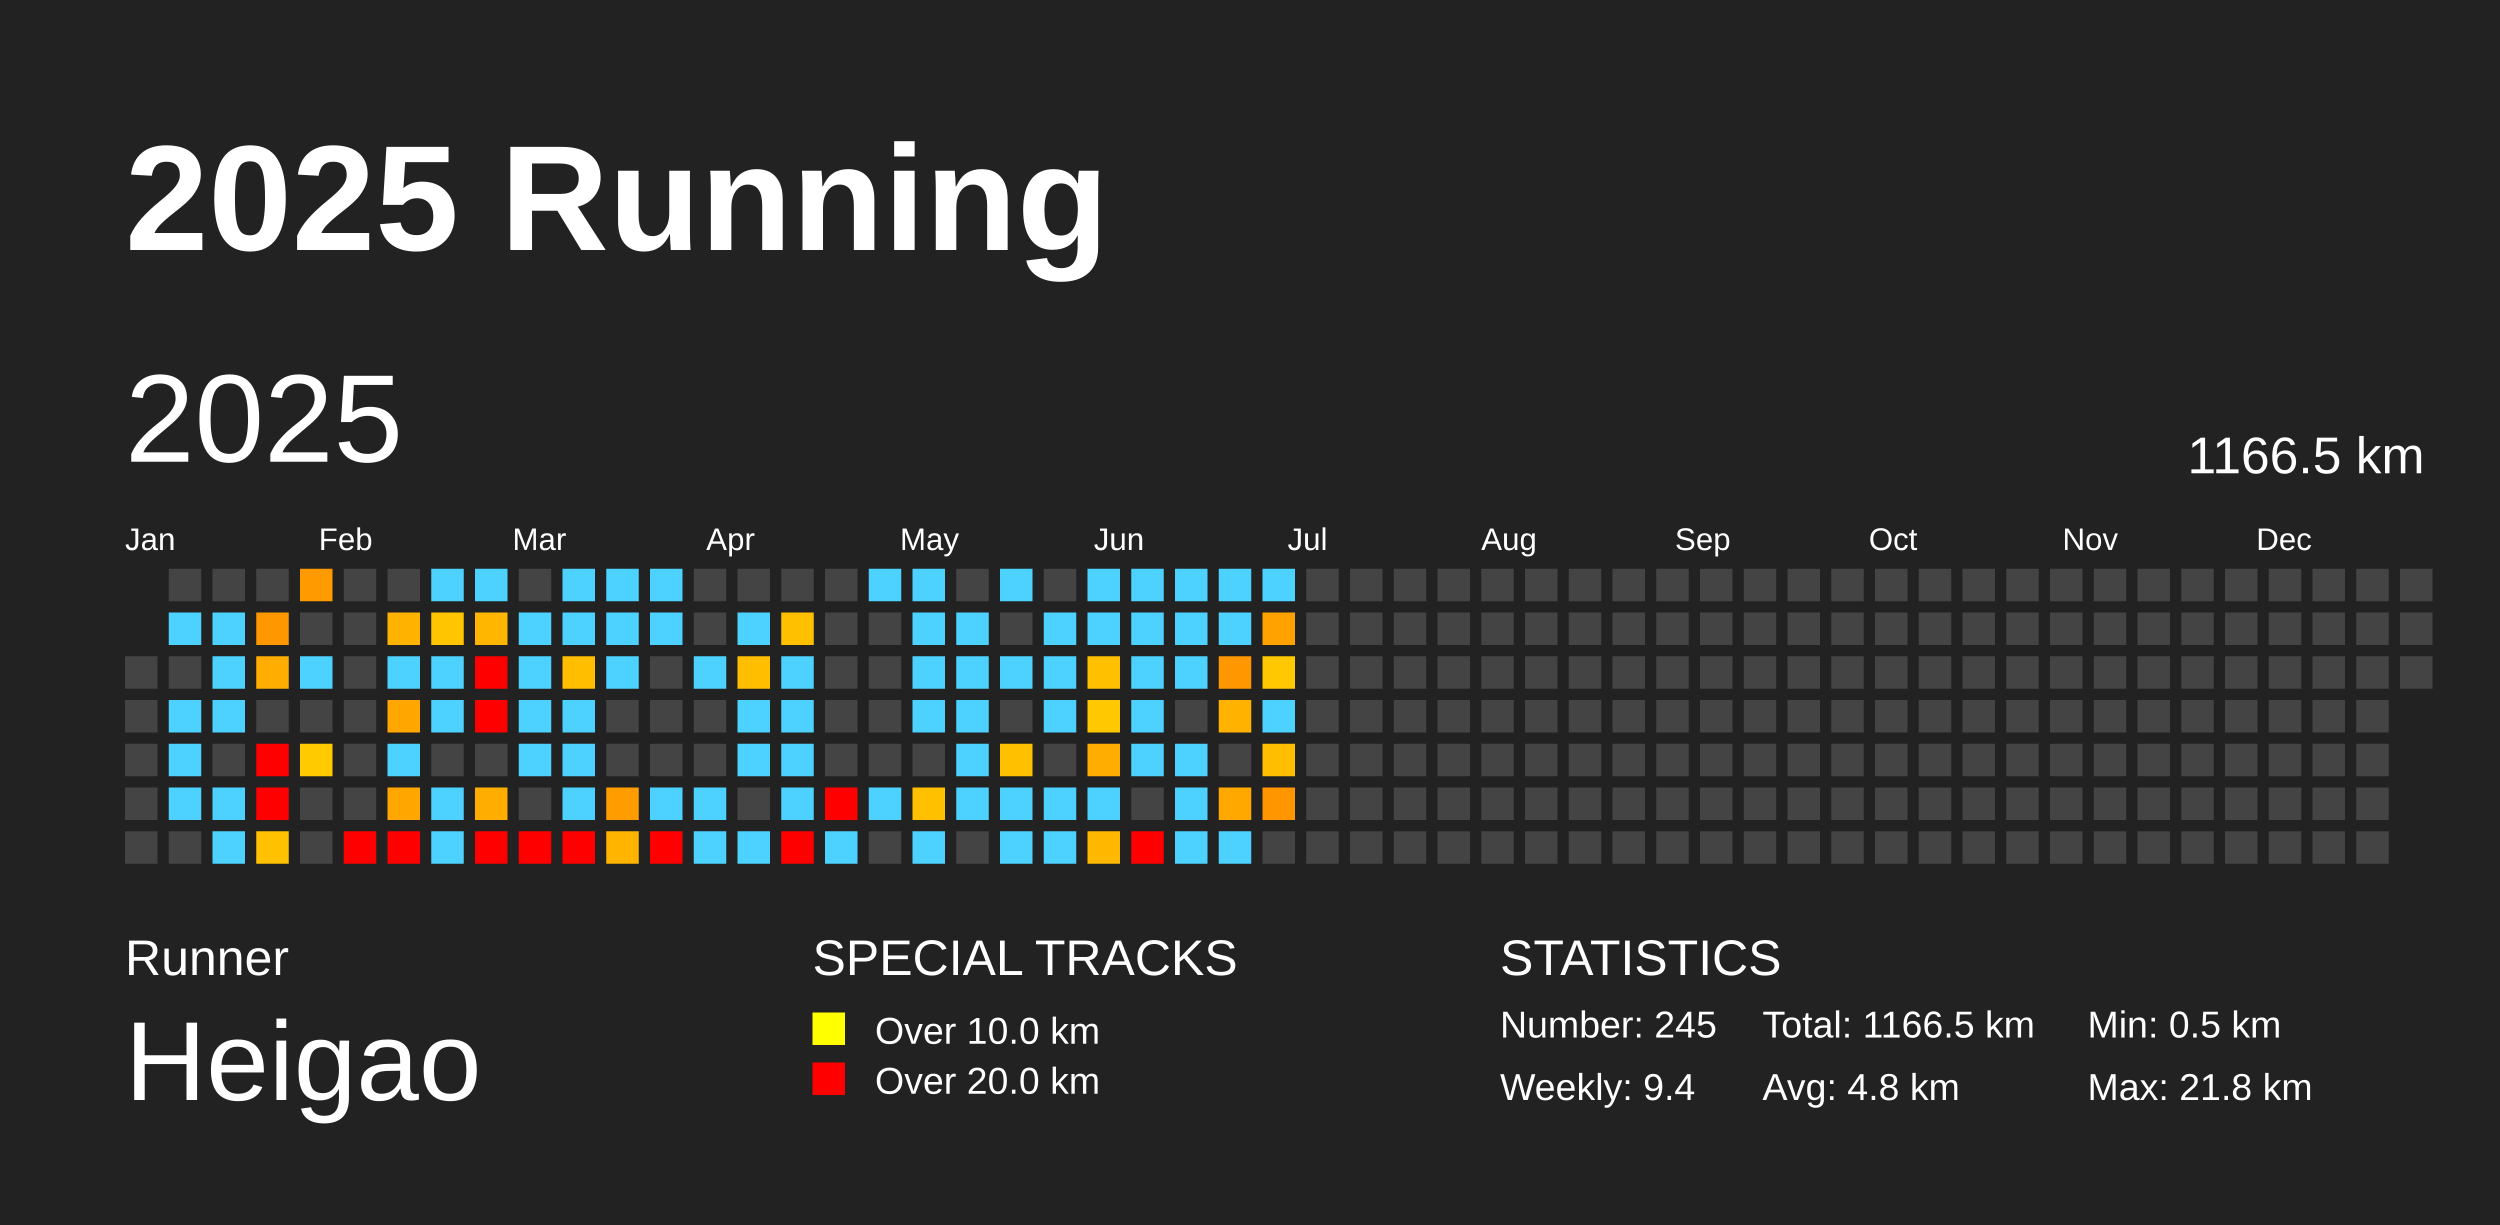
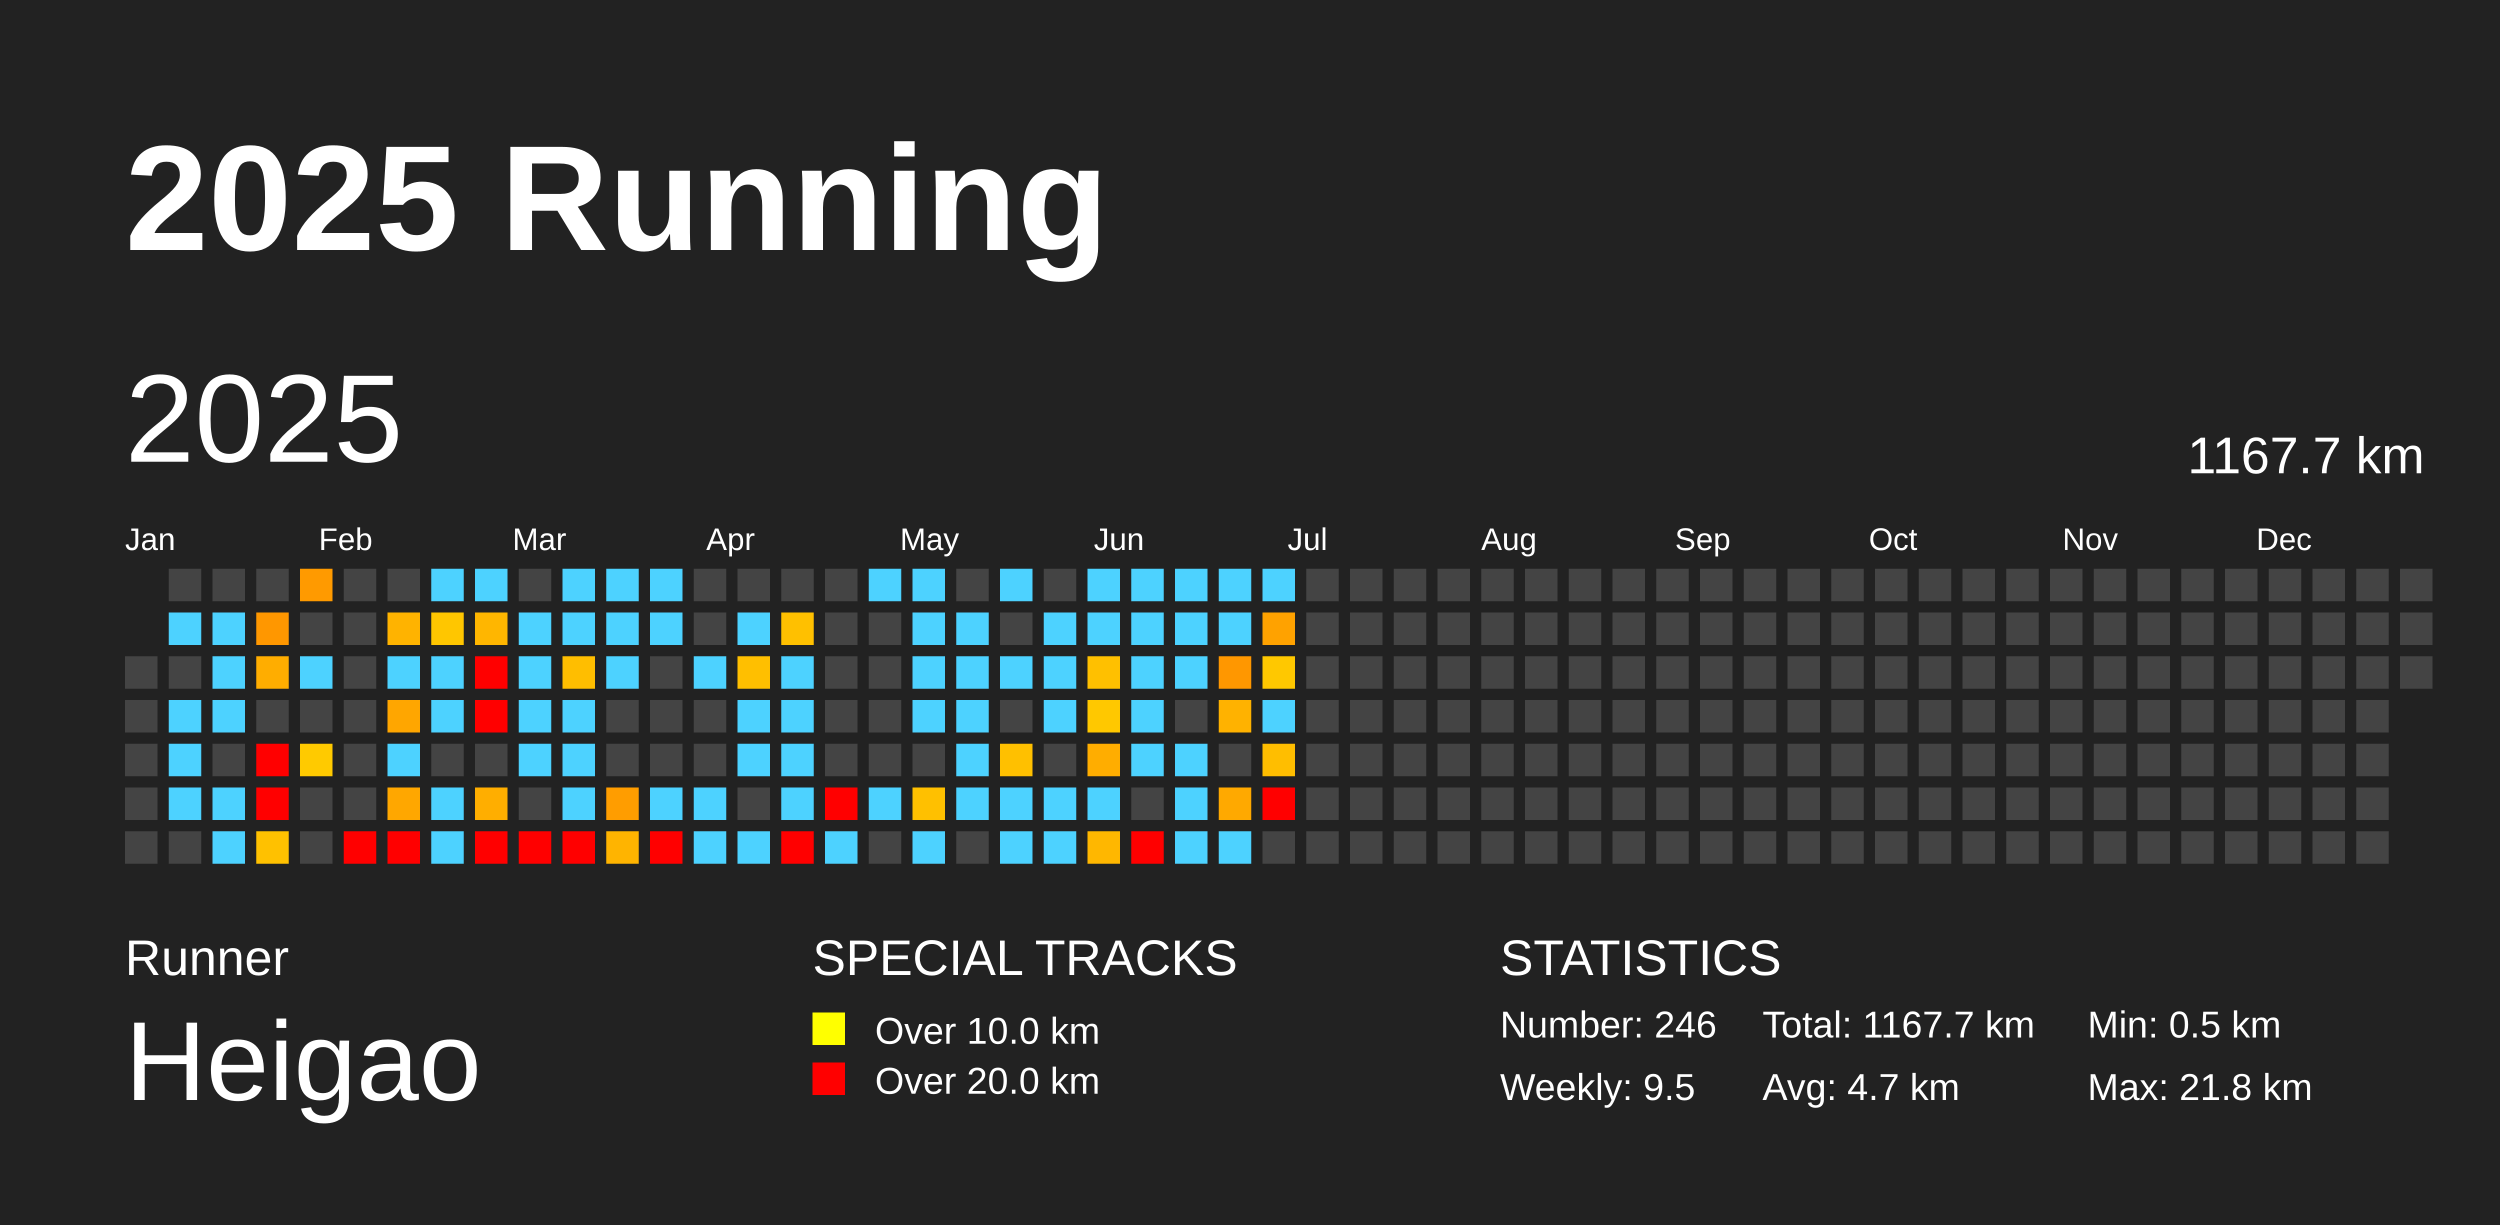
<svg xmlns="http://www.w3.org/2000/svg" baseProfile="full" height="98mm" version="1.1" viewBox="0,0,200,98" width="200mm">
  <defs />
  <rect fill="#222222" height="98" width="200" x="0" y="0" />
  <text fill="#FFFFFF" style="font-size:12px; font-family:Arial; font-weight:bold;" x="10" y="20">2025 Running</text>
  <text fill="#FFFFFF" style="font-size:4px; font-family:Arial" x="10" y="78">Runner</text>
  <text fill="#FFFFFF" style="font-size:9px; font-family:Arial" x="10" y="88">Heigao</text>
  <text fill="#FFFFFF" style="font-size:4px; font-family:Arial" x="65" y="78">SPECIAL TRACKS</text>
  <rect fill="yellow" height="2.6" width="2.6" x="65" y="81" />
  <text fill="#FFFFFF" style="font-size:3px; font-family:Arial" x="70" y="83.5">Over 10.0 km</text>
  <rect fill="red" height="2.6" width="2.6" x="65" y="85" />
  <text fill="#FFFFFF" style="font-size:3px; font-family:Arial" x="70" y="87.5">Over 20.0 km</text>
  <text fill="#FFFFFF" style="font-size:4px; font-family:Arial" x="120" y="78">STATISTICS</text>
-   <text fill="#FFFFFF" style="font-size:3px; font-family:Arial" x="120" y="83">Number: 245</text>
-   <text fill="#FFFFFF" style="font-size:3px; font-family:Arial" x="120" y="88">Weekly: 9.4</text>
-   <text fill="#FFFFFF" style="font-size:3px; font-family:Arial" x="141" y="83">Total: 1166.5 km</text>
-   <text fill="#FFFFFF" style="font-size:3px; font-family:Arial" x="141" y="88">Avg: 4.8 km</text>
+   <text fill="#FFFFFF" style="font-size:3px; font-family:Arial" x="120" y="83">Number: 246</text>
+   <text fill="#FFFFFF" style="font-size:3px; font-family:Arial" x="120" y="88">Weekly: 9.5</text>
+   <text fill="#FFFFFF" style="font-size:3px; font-family:Arial" x="141" y="83">Total: 1167.7 km</text>
+   <text fill="#FFFFFF" style="font-size:3px; font-family:Arial" x="141" y="88">Avg: 4.7 km</text>
  <text fill="#FFFFFF" style="font-size:3px; font-family:Arial" x="167" y="83">Min: 0.5 km</text>
  <text fill="#FFFFFF" style="font-size:3px; font-family:Arial" x="167" y="88">Max: 21.8 km</text>
  <text dominant-baseline="hanging" fill="#FFFFFF" style="font-size:10.0px; font-family:Arial;" x="10" y="30">2025</text>
-   <text dominant-baseline="hanging" fill="#FFFFFF" style="font-size:4.125px; font-family:Arial;" x="175" y="35">1166.5 km</text>
+   <text dominant-baseline="hanging" fill="#FFFFFF" style="font-size:4.125px; font-family:Arial;" x="175" y="35">1167.7 km</text>
  <text fill="#FFFFFF" style="font-size:2.5px; font-family:Arial" x="10.0" y="44">Jan</text>
  <text fill="#FFFFFF" style="font-size:2.5px; font-family:Arial" x="25.5" y="44">Feb</text>
  <text fill="#FFFFFF" style="font-size:2.5px; font-family:Arial" x="41.0" y="44">Mar</text>
  <text fill="#FFFFFF" style="font-size:2.5px; font-family:Arial" x="56.5" y="44">Apr</text>
  <text fill="#FFFFFF" style="font-size:2.5px; font-family:Arial" x="72.0" y="44">May</text>
  <text fill="#FFFFFF" style="font-size:2.5px; font-family:Arial" x="87.5" y="44">Jun</text>
  <text fill="#FFFFFF" style="font-size:2.5px; font-family:Arial" x="103.0" y="44">Jul</text>
  <text fill="#FFFFFF" style="font-size:2.5px; font-family:Arial" x="118.5" y="44">Aug</text>
  <text fill="#FFFFFF" style="font-size:2.5px; font-family:Arial" x="134.0" y="44">Sep</text>
  <text fill="#FFFFFF" style="font-size:2.5px; font-family:Arial" x="149.5" y="44">Oct</text>
  <text fill="#FFFFFF" style="font-size:2.5px; font-family:Arial" x="165.0" y="44">Nov</text>
  <text fill="#FFFFFF" style="font-size:2.5px; font-family:Arial" x="180.5" y="44">Dec</text>
  <rect fill="#444444" height="2.6" width="2.6" x="10.0" y="52.5" />
  <rect fill="#444444" height="2.6" width="2.6" x="10.0" y="56.0" />
  <rect fill="#444444" height="2.6" width="2.6" x="10.0" y="59.5" />
  <rect fill="#444444" height="2.6" width="2.6" x="10.0" y="63.0" />
  <rect fill="#444444" height="2.6" width="2.6" x="10.0" y="66.5" />
  <rect fill="#444444" height="2.6" width="2.6" x="13.5" y="45.5" />
  <rect fill="#4dd2ff" height="2.6" width="2.6" x="13.5" y="49.0" />
  <rect fill="#444444" height="2.6" width="2.6" x="13.5" y="52.5" />
  <rect fill="#4dd2ff" height="2.6" width="2.6" x="13.5" y="56.0" />
  <rect fill="#4dd2ff" height="2.6" width="2.6" x="13.5" y="59.5" />
  <rect fill="#4dd2ff" height="2.6" width="2.6" x="13.5" y="63.0" />
  <rect fill="#444444" height="2.6" width="2.6" x="13.5" y="66.5" />
  <rect fill="#444444" height="2.6" width="2.6" x="17.0" y="45.5" />
  <rect fill="#4dd2ff" height="2.6" width="2.6" x="17.0" y="49.0" />
  <rect fill="#4dd2ff" height="2.6" width="2.6" x="17.0" y="52.5" />
  <rect fill="#4dd2ff" height="2.6" width="2.6" x="17.0" y="56.0" />
  <rect fill="#444444" height="2.6" width="2.6" x="17.0" y="59.5" />
  <rect fill="#4dd2ff" height="2.6" width="2.6" x="17.0" y="63.0" />
  <rect fill="#4dd2ff" height="2.6" width="2.6" x="17.0" y="66.5" />
  <rect fill="#444444" height="2.6" width="2.6" x="20.5" y="45.5" />
  <rect fill="#ff9700" height="2.6" width="2.6" x="20.5" y="49.0" />
  <rect fill="#ffad00" height="2.6" width="2.6" x="20.5" y="52.5" />
  <rect fill="#444444" height="2.6" width="2.6" x="20.5" y="56.0" />
  <rect fill="red" height="2.6" width="2.6" x="20.5" y="59.5" />
  <rect fill="red" height="2.6" width="2.6" x="20.5" y="63.0" />
  <rect fill="#ffc100" height="2.6" width="2.6" x="20.5" y="66.5" />
  <rect fill="#ff9a00" height="2.6" width="2.6" x="24.0" y="45.5" />
  <rect fill="#444444" height="2.6" width="2.6" x="24.0" y="49.0" />
  <rect fill="#4dd2ff" height="2.6" width="2.6" x="24.0" y="52.5" />
  <rect fill="#444444" height="2.6" width="2.6" x="24.0" y="56.0" />
  <rect fill="#ffca00" height="2.6" width="2.6" x="24.0" y="59.5" />
  <rect fill="#444444" height="2.6" width="2.6" x="24.0" y="63.0" />
  <rect fill="#444444" height="2.6" width="2.6" x="24.0" y="66.5" />
  <rect fill="#444444" height="2.6" width="2.6" x="27.5" y="45.5" />
  <rect fill="#444444" height="2.6" width="2.6" x="27.5" y="49.0" />
  <rect fill="#444444" height="2.6" width="2.6" x="27.5" y="52.5" />
  <rect fill="#444444" height="2.6" width="2.6" x="27.5" y="56.0" />
  <rect fill="#444444" height="2.6" width="2.6" x="27.5" y="59.5" />
  <rect fill="#444444" height="2.6" width="2.6" x="27.5" y="63.0" />
  <rect fill="red" height="2.6" width="2.6" x="27.5" y="66.5" />
  <rect fill="#444444" height="2.6" width="2.6" x="31.0" y="45.5" />
  <rect fill="#ffb300" height="2.6" width="2.6" x="31.0" y="49.0" />
  <rect fill="#4dd2ff" height="2.6" width="2.6" x="31.0" y="52.5" />
  <rect fill="#ffa600" height="2.6" width="2.6" x="31.0" y="56.0" />
  <rect fill="#4dd2ff" height="2.6" width="2.6" x="31.0" y="59.5" />
  <rect fill="#ffa700" height="2.6" width="2.6" x="31.0" y="63.0" />
  <rect fill="red" height="2.6" width="2.6" x="31.0" y="66.5" />
  <rect fill="#4dd2ff" height="2.6" width="2.6" x="34.5" y="45.5" />
  <rect fill="#ffc600" height="2.6" width="2.6" x="34.5" y="49.0" />
  <rect fill="#4dd2ff" height="2.6" width="2.6" x="34.5" y="52.5" />
  <rect fill="#4dd2ff" height="2.6" width="2.6" x="34.5" y="56.0" />
  <rect fill="#444444" height="2.6" width="2.6" x="34.5" y="59.5" />
  <rect fill="#4dd2ff" height="2.6" width="2.6" x="34.5" y="63.0" />
  <rect fill="#4dd2ff" height="2.6" width="2.6" x="34.5" y="66.5" />
  <rect fill="#4dd2ff" height="2.6" width="2.6" x="38.0" y="45.5" />
  <rect fill="#ffb600" height="2.6" width="2.6" x="38.0" y="49.0" />
  <rect fill="red" height="2.6" width="2.6" x="38.0" y="52.5" />
  <rect fill="red" height="2.6" width="2.6" x="38.0" y="56.0" />
  <rect fill="#444444" height="2.6" width="2.6" x="38.0" y="59.5" />
  <rect fill="#ffae00" height="2.6" width="2.6" x="38.0" y="63.0" />
  <rect fill="red" height="2.6" width="2.6" x="38.0" y="66.5" />
  <rect fill="#444444" height="2.6" width="2.6" x="41.5" y="45.5" />
  <rect fill="#4dd2ff" height="2.6" width="2.6" x="41.5" y="49.0" />
  <rect fill="#4dd2ff" height="2.6" width="2.6" x="41.5" y="52.5" />
  <rect fill="#4dd2ff" height="2.6" width="2.6" x="41.5" y="56.0" />
  <rect fill="#4dd2ff" height="2.6" width="2.6" x="41.5" y="59.5" />
  <rect fill="#444444" height="2.6" width="2.6" x="41.5" y="63.0" />
  <rect fill="red" height="2.6" width="2.6" x="41.5" y="66.5" />
  <rect fill="#4dd2ff" height="2.6" width="2.6" x="45.0" y="45.5" />
  <rect fill="#4dd2ff" height="2.6" width="2.6" x="45.0" y="49.0" />
  <rect fill="#ffbe00" height="2.6" width="2.6" x="45.0" y="52.5" />
  <rect fill="#4dd2ff" height="2.6" width="2.6" x="45.0" y="56.0" />
  <rect fill="#4dd2ff" height="2.6" width="2.6" x="45.0" y="59.5" />
  <rect fill="#4dd2ff" height="2.6" width="2.6" x="45.0" y="63.0" />
  <rect fill="red" height="2.6" width="2.6" x="45.0" y="66.5" />
  <rect fill="#4dd2ff" height="2.6" width="2.6" x="48.5" y="45.5" />
  <rect fill="#4dd2ff" height="2.6" width="2.6" x="48.5" y="49.0" />
  <rect fill="#4dd2ff" height="2.6" width="2.6" x="48.5" y="52.5" />
  <rect fill="#444444" height="2.6" width="2.6" x="48.5" y="56.0" />
  <rect fill="#444444" height="2.6" width="2.6" x="48.5" y="59.5" />
  <rect fill="#ff9d00" height="2.6" width="2.6" x="48.5" y="63.0" />
  <rect fill="#ffb400" height="2.6" width="2.6" x="48.5" y="66.5" />
  <rect fill="#4dd2ff" height="2.6" width="2.6" x="52.0" y="45.5" />
  <rect fill="#4dd2ff" height="2.6" width="2.6" x="52.0" y="49.0" />
  <rect fill="#444444" height="2.6" width="2.6" x="52.0" y="52.5" />
  <rect fill="#444444" height="2.6" width="2.6" x="52.0" y="56.0" />
  <rect fill="#444444" height="2.6" width="2.6" x="52.0" y="59.5" />
  <rect fill="#4dd2ff" height="2.6" width="2.6" x="52.0" y="63.0" />
  <rect fill="red" height="2.6" width="2.6" x="52.0" y="66.5" />
  <rect fill="#444444" height="2.6" width="2.6" x="55.5" y="45.5" />
  <rect fill="#444444" height="2.6" width="2.6" x="55.5" y="49.0" />
  <rect fill="#4dd2ff" height="2.6" width="2.6" x="55.5" y="52.5" />
  <rect fill="#444444" height="2.6" width="2.6" x="55.5" y="56.0" />
  <rect fill="#444444" height="2.6" width="2.6" x="55.5" y="59.5" />
  <rect fill="#4dd2ff" height="2.6" width="2.6" x="55.5" y="63.0" />
  <rect fill="#4dd2ff" height="2.6" width="2.6" x="55.5" y="66.5" />
  <rect fill="#444444" height="2.6" width="2.6" x="59.0" y="45.5" />
  <rect fill="#4dd2ff" height="2.6" width="2.6" x="59.0" y="49.0" />
  <rect fill="#ffbf00" height="2.6" width="2.6" x="59.0" y="52.5" />
  <rect fill="#4dd2ff" height="2.6" width="2.6" x="59.0" y="56.0" />
  <rect fill="#4dd2ff" height="2.6" width="2.6" x="59.0" y="59.5" />
  <rect fill="#444444" height="2.6" width="2.6" x="59.0" y="63.0" />
  <rect fill="#4dd2ff" height="2.6" width="2.6" x="59.0" y="66.5" />
  <rect fill="#444444" height="2.6" width="2.6" x="62.5" y="45.5" />
  <rect fill="#ffc000" height="2.6" width="2.6" x="62.5" y="49.0" />
  <rect fill="#4dd2ff" height="2.6" width="2.6" x="62.5" y="52.5" />
  <rect fill="#4dd2ff" height="2.6" width="2.6" x="62.5" y="56.0" />
  <rect fill="#4dd2ff" height="2.6" width="2.6" x="62.5" y="59.5" />
  <rect fill="#4dd2ff" height="2.6" width="2.6" x="62.5" y="63.0" />
  <rect fill="red" height="2.6" width="2.6" x="62.5" y="66.5" />
  <rect fill="#444444" height="2.6" width="2.6" x="66.0" y="45.5" />
  <rect fill="#444444" height="2.6" width="2.6" x="66.0" y="49.0" />
  <rect fill="#444444" height="2.6" width="2.6" x="66.0" y="52.5" />
  <rect fill="#444444" height="2.6" width="2.6" x="66.0" y="56.0" />
  <rect fill="#444444" height="2.6" width="2.6" x="66.0" y="59.5" />
  <rect fill="red" height="2.6" width="2.6" x="66.0" y="63.0" />
  <rect fill="#4dd2ff" height="2.6" width="2.6" x="66.0" y="66.5" />
  <rect fill="#4dd2ff" height="2.6" width="2.6" x="69.5" y="45.5" />
  <rect fill="#444444" height="2.6" width="2.6" x="69.5" y="49.0" />
  <rect fill="#444444" height="2.6" width="2.6" x="69.5" y="52.5" />
  <rect fill="#444444" height="2.6" width="2.6" x="69.5" y="56.0" />
  <rect fill="#444444" height="2.6" width="2.6" x="69.5" y="59.5" />
  <rect fill="#4dd2ff" height="2.6" width="2.6" x="69.5" y="63.0" />
  <rect fill="#444444" height="2.6" width="2.6" x="69.5" y="66.5" />
  <rect fill="#4dd2ff" height="2.6" width="2.6" x="73.0" y="45.5" />
  <rect fill="#4dd2ff" height="2.6" width="2.6" x="73.0" y="49.0" />
  <rect fill="#4dd2ff" height="2.6" width="2.6" x="73.0" y="52.5" />
  <rect fill="#4dd2ff" height="2.6" width="2.6" x="73.0" y="56.0" />
  <rect fill="#444444" height="2.6" width="2.6" x="73.0" y="59.5" />
  <rect fill="#ffc000" height="2.6" width="2.6" x="73.0" y="63.0" />
  <rect fill="#4dd2ff" height="2.6" width="2.6" x="73.0" y="66.5" />
  <rect fill="#444444" height="2.6" width="2.6" x="76.5" y="45.5" />
  <rect fill="#4dd2ff" height="2.6" width="2.6" x="76.5" y="49.0" />
  <rect fill="#4dd2ff" height="2.6" width="2.6" x="76.5" y="52.5" />
  <rect fill="#4dd2ff" height="2.6" width="2.6" x="76.5" y="56.0" />
  <rect fill="#4dd2ff" height="2.6" width="2.6" x="76.5" y="59.5" />
  <rect fill="#4dd2ff" height="2.6" width="2.6" x="76.5" y="63.0" />
  <rect fill="#444444" height="2.6" width="2.6" x="76.5" y="66.5" />
  <rect fill="#4dd2ff" height="2.6" width="2.6" x="80.0" y="45.5" />
  <rect fill="#444444" height="2.6" width="2.6" x="80.0" y="49.0" />
  <rect fill="#4dd2ff" height="2.6" width="2.6" x="80.0" y="52.5" />
  <rect fill="#444444" height="2.6" width="2.6" x="80.0" y="56.0" />
  <rect fill="#ffc000" height="2.6" width="2.6" x="80.0" y="59.5" />
  <rect fill="#4dd2ff" height="2.6" width="2.6" x="80.0" y="63.0" />
  <rect fill="#4dd2ff" height="2.6" width="2.6" x="80.0" y="66.5" />
  <rect fill="#444444" height="2.6" width="2.6" x="83.5" y="45.5" />
  <rect fill="#4dd2ff" height="2.6" width="2.6" x="83.5" y="49.0" />
  <rect fill="#4dd2ff" height="2.6" width="2.6" x="83.5" y="52.5" />
  <rect fill="#4dd2ff" height="2.6" width="2.6" x="83.5" y="56.0" />
  <rect fill="#444444" height="2.6" width="2.6" x="83.5" y="59.5" />
  <rect fill="#4dd2ff" height="2.6" width="2.6" x="83.5" y="63.0" />
  <rect fill="#4dd2ff" height="2.6" width="2.6" x="83.5" y="66.5" />
  <rect fill="#4dd2ff" height="2.6" width="2.6" x="87.0" y="45.5" />
  <rect fill="#4dd2ff" height="2.6" width="2.6" x="87.0" y="49.0" />
  <rect fill="#ffc000" height="2.6" width="2.6" x="87.0" y="52.5" />
  <rect fill="#ffc800" height="2.6" width="2.6" x="87.0" y="56.0" />
  <rect fill="#ffad00" height="2.6" width="2.6" x="87.0" y="59.5" />
  <rect fill="#4dd2ff" height="2.6" width="2.6" x="87.0" y="63.0" />
  <rect fill="#ffb700" height="2.6" width="2.6" x="87.0" y="66.5" />
  <rect fill="#4dd2ff" height="2.6" width="2.6" x="90.5" y="45.5" />
  <rect fill="#4dd2ff" height="2.6" width="2.6" x="90.5" y="49.0" />
  <rect fill="#4dd2ff" height="2.6" width="2.6" x="90.5" y="52.5" />
  <rect fill="#4dd2ff" height="2.6" width="2.6" x="90.5" y="56.0" />
  <rect fill="#4dd2ff" height="2.6" width="2.6" x="90.5" y="59.5" />
  <rect fill="#444444" height="2.6" width="2.6" x="90.5" y="63.0" />
  <rect fill="red" height="2.6" width="2.6" x="90.5" y="66.5" />
  <rect fill="#4dd2ff" height="2.6" width="2.6" x="94.0" y="45.5" />
  <rect fill="#4dd2ff" height="2.6" width="2.6" x="94.0" y="49.0" />
  <rect fill="#4dd2ff" height="2.6" width="2.6" x="94.0" y="52.5" />
  <rect fill="#444444" height="2.6" width="2.6" x="94.0" y="56.0" />
  <rect fill="#4dd2ff" height="2.6" width="2.6" x="94.0" y="59.5" />
  <rect fill="#4dd2ff" height="2.6" width="2.6" x="94.0" y="63.0" />
  <rect fill="#4dd2ff" height="2.6" width="2.6" x="94.0" y="66.5" />
  <rect fill="#4dd2ff" height="2.6" width="2.6" x="97.5" y="45.5" />
  <rect fill="#4dd2ff" height="2.6" width="2.6" x="97.5" y="49.0" />
  <rect fill="#ff9700" height="2.6" width="2.6" x="97.5" y="52.5" />
  <rect fill="#ffb200" height="2.6" width="2.6" x="97.5" y="56.0" />
  <rect fill="#444444" height="2.6" width="2.6" x="97.5" y="59.5" />
  <rect fill="#ffa900" height="2.6" width="2.6" x="97.5" y="63.0" />
  <rect fill="#4dd2ff" height="2.6" width="2.6" x="97.5" y="66.5" />
  <rect fill="#4dd2ff" height="2.6" width="2.6" x="101.0" y="45.5" />
  <rect fill="#ffa200" height="2.6" width="2.6" x="101.0" y="49.0" />
  <rect fill="#ffc800" height="2.6" width="2.6" x="101.0" y="52.5" />
  <rect fill="#4dd2ff" height="2.6" width="2.6" x="101.0" y="56.0" />
  <rect fill="#ffbe00" height="2.6" width="2.6" x="101.0" y="59.5" />
-   <rect fill="#ff9600" height="2.6" width="2.6" x="101.0" y="63.0" />
+   <rect fill="red" height="2.6" width="2.6" x="101.0" y="63.0" />
  <rect fill="#444444" height="2.6" width="2.6" x="101.0" y="66.5" />
  <rect fill="#444444" height="2.6" width="2.6" x="104.5" y="45.5" />
  <rect fill="#444444" height="2.6" width="2.6" x="104.5" y="49.0" />
  <rect fill="#444444" height="2.6" width="2.6" x="104.5" y="52.5" />
  <rect fill="#444444" height="2.6" width="2.6" x="104.5" y="56.0" />
  <rect fill="#444444" height="2.6" width="2.6" x="104.5" y="59.5" />
  <rect fill="#444444" height="2.6" width="2.6" x="104.5" y="63.0" />
  <rect fill="#444444" height="2.6" width="2.6" x="104.5" y="66.5" />
  <rect fill="#444444" height="2.6" width="2.6" x="108.0" y="45.5" />
  <rect fill="#444444" height="2.6" width="2.6" x="108.0" y="49.0" />
  <rect fill="#444444" height="2.6" width="2.6" x="108.0" y="52.5" />
  <rect fill="#444444" height="2.6" width="2.6" x="108.0" y="56.0" />
  <rect fill="#444444" height="2.6" width="2.6" x="108.0" y="59.5" />
  <rect fill="#444444" height="2.6" width="2.6" x="108.0" y="63.0" />
  <rect fill="#444444" height="2.6" width="2.6" x="108.0" y="66.5" />
  <rect fill="#444444" height="2.6" width="2.6" x="111.5" y="45.5" />
  <rect fill="#444444" height="2.6" width="2.6" x="111.5" y="49.0" />
  <rect fill="#444444" height="2.6" width="2.6" x="111.5" y="52.5" />
  <rect fill="#444444" height="2.6" width="2.6" x="111.5" y="56.0" />
  <rect fill="#444444" height="2.6" width="2.6" x="111.5" y="59.5" />
  <rect fill="#444444" height="2.6" width="2.6" x="111.5" y="63.0" />
  <rect fill="#444444" height="2.6" width="2.6" x="111.5" y="66.5" />
  <rect fill="#444444" height="2.6" width="2.6" x="115.0" y="45.5" />
  <rect fill="#444444" height="2.6" width="2.6" x="115.0" y="49.0" />
  <rect fill="#444444" height="2.6" width="2.6" x="115.0" y="52.5" />
  <rect fill="#444444" height="2.6" width="2.6" x="115.0" y="56.0" />
  <rect fill="#444444" height="2.6" width="2.6" x="115.0" y="59.5" />
  <rect fill="#444444" height="2.6" width="2.6" x="115.0" y="63.0" />
  <rect fill="#444444" height="2.6" width="2.6" x="115.0" y="66.5" />
  <rect fill="#444444" height="2.6" width="2.6" x="118.5" y="45.5" />
  <rect fill="#444444" height="2.6" width="2.6" x="118.5" y="49.0" />
  <rect fill="#444444" height="2.6" width="2.6" x="118.5" y="52.5" />
  <rect fill="#444444" height="2.6" width="2.6" x="118.5" y="56.0" />
  <rect fill="#444444" height="2.6" width="2.6" x="118.5" y="59.5" />
  <rect fill="#444444" height="2.6" width="2.6" x="118.5" y="63.0" />
  <rect fill="#444444" height="2.6" width="2.6" x="118.5" y="66.5" />
  <rect fill="#444444" height="2.6" width="2.6" x="122.0" y="45.5" />
  <rect fill="#444444" height="2.6" width="2.6" x="122.0" y="49.0" />
  <rect fill="#444444" height="2.6" width="2.6" x="122.0" y="52.5" />
  <rect fill="#444444" height="2.6" width="2.6" x="122.0" y="56.0" />
  <rect fill="#444444" height="2.6" width="2.6" x="122.0" y="59.5" />
  <rect fill="#444444" height="2.6" width="2.6" x="122.0" y="63.0" />
  <rect fill="#444444" height="2.6" width="2.6" x="122.0" y="66.5" />
  <rect fill="#444444" height="2.6" width="2.6" x="125.5" y="45.5" />
  <rect fill="#444444" height="2.6" width="2.6" x="125.5" y="49.0" />
  <rect fill="#444444" height="2.6" width="2.6" x="125.5" y="52.5" />
  <rect fill="#444444" height="2.6" width="2.6" x="125.5" y="56.0" />
  <rect fill="#444444" height="2.6" width="2.6" x="125.5" y="59.5" />
  <rect fill="#444444" height="2.6" width="2.6" x="125.5" y="63.0" />
  <rect fill="#444444" height="2.6" width="2.6" x="125.5" y="66.5" />
  <rect fill="#444444" height="2.6" width="2.6" x="129.0" y="45.5" />
  <rect fill="#444444" height="2.6" width="2.6" x="129.0" y="49.0" />
  <rect fill="#444444" height="2.6" width="2.6" x="129.0" y="52.5" />
  <rect fill="#444444" height="2.6" width="2.6" x="129.0" y="56.0" />
  <rect fill="#444444" height="2.6" width="2.6" x="129.0" y="59.5" />
  <rect fill="#444444" height="2.6" width="2.6" x="129.0" y="63.0" />
  <rect fill="#444444" height="2.6" width="2.6" x="129.0" y="66.5" />
  <rect fill="#444444" height="2.6" width="2.6" x="132.5" y="45.5" />
  <rect fill="#444444" height="2.6" width="2.6" x="132.5" y="49.0" />
  <rect fill="#444444" height="2.6" width="2.6" x="132.5" y="52.5" />
  <rect fill="#444444" height="2.6" width="2.6" x="132.5" y="56.0" />
  <rect fill="#444444" height="2.6" width="2.6" x="132.5" y="59.5" />
  <rect fill="#444444" height="2.6" width="2.6" x="132.5" y="63.0" />
  <rect fill="#444444" height="2.6" width="2.6" x="132.5" y="66.5" />
  <rect fill="#444444" height="2.6" width="2.6" x="136.0" y="45.5" />
  <rect fill="#444444" height="2.6" width="2.6" x="136.0" y="49.0" />
  <rect fill="#444444" height="2.6" width="2.6" x="136.0" y="52.5" />
  <rect fill="#444444" height="2.6" width="2.6" x="136.0" y="56.0" />
  <rect fill="#444444" height="2.6" width="2.6" x="136.0" y="59.5" />
  <rect fill="#444444" height="2.6" width="2.6" x="136.0" y="63.0" />
  <rect fill="#444444" height="2.6" width="2.6" x="136.0" y="66.5" />
  <rect fill="#444444" height="2.6" width="2.6" x="139.5" y="45.5" />
  <rect fill="#444444" height="2.6" width="2.6" x="139.5" y="49.0" />
  <rect fill="#444444" height="2.6" width="2.6" x="139.5" y="52.5" />
  <rect fill="#444444" height="2.6" width="2.6" x="139.5" y="56.0" />
  <rect fill="#444444" height="2.6" width="2.6" x="139.5" y="59.5" />
  <rect fill="#444444" height="2.6" width="2.6" x="139.5" y="63.0" />
  <rect fill="#444444" height="2.6" width="2.6" x="139.5" y="66.5" />
  <rect fill="#444444" height="2.6" width="2.6" x="143.0" y="45.5" />
  <rect fill="#444444" height="2.6" width="2.6" x="143.0" y="49.0" />
  <rect fill="#444444" height="2.6" width="2.6" x="143.0" y="52.5" />
  <rect fill="#444444" height="2.6" width="2.6" x="143.0" y="56.0" />
  <rect fill="#444444" height="2.6" width="2.6" x="143.0" y="59.5" />
  <rect fill="#444444" height="2.6" width="2.6" x="143.0" y="63.0" />
  <rect fill="#444444" height="2.6" width="2.6" x="143.0" y="66.5" />
  <rect fill="#444444" height="2.6" width="2.6" x="146.5" y="45.5" />
  <rect fill="#444444" height="2.6" width="2.6" x="146.5" y="49.0" />
  <rect fill="#444444" height="2.6" width="2.6" x="146.5" y="52.5" />
  <rect fill="#444444" height="2.6" width="2.6" x="146.5" y="56.0" />
  <rect fill="#444444" height="2.6" width="2.6" x="146.5" y="59.5" />
  <rect fill="#444444" height="2.6" width="2.6" x="146.5" y="63.0" />
  <rect fill="#444444" height="2.6" width="2.6" x="146.5" y="66.5" />
  <rect fill="#444444" height="2.6" width="2.6" x="150.0" y="45.5" />
  <rect fill="#444444" height="2.6" width="2.6" x="150.0" y="49.0" />
  <rect fill="#444444" height="2.6" width="2.6" x="150.0" y="52.5" />
  <rect fill="#444444" height="2.6" width="2.6" x="150.0" y="56.0" />
  <rect fill="#444444" height="2.6" width="2.6" x="150.0" y="59.5" />
  <rect fill="#444444" height="2.6" width="2.6" x="150.0" y="63.0" />
  <rect fill="#444444" height="2.6" width="2.6" x="150.0" y="66.5" />
  <rect fill="#444444" height="2.6" width="2.6" x="153.5" y="45.5" />
  <rect fill="#444444" height="2.6" width="2.6" x="153.5" y="49.0" />
  <rect fill="#444444" height="2.6" width="2.6" x="153.5" y="52.5" />
  <rect fill="#444444" height="2.6" width="2.6" x="153.5" y="56.0" />
  <rect fill="#444444" height="2.6" width="2.6" x="153.5" y="59.5" />
  <rect fill="#444444" height="2.6" width="2.6" x="153.5" y="63.0" />
  <rect fill="#444444" height="2.6" width="2.6" x="153.5" y="66.5" />
  <rect fill="#444444" height="2.6" width="2.6" x="157.0" y="45.5" />
  <rect fill="#444444" height="2.6" width="2.6" x="157.0" y="49.0" />
  <rect fill="#444444" height="2.6" width="2.6" x="157.0" y="52.5" />
  <rect fill="#444444" height="2.6" width="2.6" x="157.0" y="56.0" />
  <rect fill="#444444" height="2.6" width="2.6" x="157.0" y="59.5" />
  <rect fill="#444444" height="2.6" width="2.6" x="157.0" y="63.0" />
  <rect fill="#444444" height="2.6" width="2.6" x="157.0" y="66.5" />
  <rect fill="#444444" height="2.6" width="2.6" x="160.5" y="45.5" />
  <rect fill="#444444" height="2.6" width="2.6" x="160.5" y="49.0" />
  <rect fill="#444444" height="2.6" width="2.6" x="160.5" y="52.5" />
  <rect fill="#444444" height="2.6" width="2.6" x="160.5" y="56.0" />
  <rect fill="#444444" height="2.6" width="2.6" x="160.5" y="59.5" />
  <rect fill="#444444" height="2.6" width="2.6" x="160.5" y="63.0" />
  <rect fill="#444444" height="2.6" width="2.6" x="160.5" y="66.5" />
  <rect fill="#444444" height="2.6" width="2.6" x="164.0" y="45.5" />
  <rect fill="#444444" height="2.6" width="2.6" x="164.0" y="49.0" />
  <rect fill="#444444" height="2.6" width="2.6" x="164.0" y="52.5" />
  <rect fill="#444444" height="2.6" width="2.6" x="164.0" y="56.0" />
  <rect fill="#444444" height="2.6" width="2.6" x="164.0" y="59.5" />
  <rect fill="#444444" height="2.6" width="2.6" x="164.0" y="63.0" />
  <rect fill="#444444" height="2.6" width="2.6" x="164.0" y="66.5" />
  <rect fill="#444444" height="2.6" width="2.6" x="167.5" y="45.5" />
  <rect fill="#444444" height="2.6" width="2.6" x="167.5" y="49.0" />
  <rect fill="#444444" height="2.6" width="2.6" x="167.5" y="52.5" />
  <rect fill="#444444" height="2.6" width="2.6" x="167.5" y="56.0" />
  <rect fill="#444444" height="2.6" width="2.6" x="167.5" y="59.5" />
  <rect fill="#444444" height="2.6" width="2.6" x="167.5" y="63.0" />
  <rect fill="#444444" height="2.6" width="2.6" x="167.5" y="66.5" />
  <rect fill="#444444" height="2.6" width="2.6" x="171.0" y="45.5" />
  <rect fill="#444444" height="2.6" width="2.6" x="171.0" y="49.0" />
  <rect fill="#444444" height="2.6" width="2.6" x="171.0" y="52.5" />
  <rect fill="#444444" height="2.6" width="2.6" x="171.0" y="56.0" />
  <rect fill="#444444" height="2.6" width="2.6" x="171.0" y="59.5" />
  <rect fill="#444444" height="2.6" width="2.6" x="171.0" y="63.0" />
  <rect fill="#444444" height="2.6" width="2.6" x="171.0" y="66.5" />
  <rect fill="#444444" height="2.6" width="2.6" x="174.5" y="45.5" />
  <rect fill="#444444" height="2.6" width="2.6" x="174.5" y="49.0" />
  <rect fill="#444444" height="2.6" width="2.6" x="174.5" y="52.5" />
  <rect fill="#444444" height="2.6" width="2.6" x="174.5" y="56.0" />
  <rect fill="#444444" height="2.6" width="2.6" x="174.5" y="59.5" />
  <rect fill="#444444" height="2.6" width="2.6" x="174.5" y="63.0" />
  <rect fill="#444444" height="2.6" width="2.6" x="174.5" y="66.5" />
  <rect fill="#444444" height="2.6" width="2.6" x="178.0" y="45.5" />
  <rect fill="#444444" height="2.6" width="2.6" x="178.0" y="49.0" />
  <rect fill="#444444" height="2.6" width="2.6" x="178.0" y="52.5" />
  <rect fill="#444444" height="2.6" width="2.6" x="178.0" y="56.0" />
  <rect fill="#444444" height="2.6" width="2.6" x="178.0" y="59.5" />
  <rect fill="#444444" height="2.6" width="2.6" x="178.0" y="63.0" />
  <rect fill="#444444" height="2.6" width="2.6" x="178.0" y="66.5" />
  <rect fill="#444444" height="2.6" width="2.6" x="181.5" y="45.5" />
  <rect fill="#444444" height="2.6" width="2.6" x="181.5" y="49.0" />
  <rect fill="#444444" height="2.6" width="2.6" x="181.5" y="52.5" />
  <rect fill="#444444" height="2.6" width="2.6" x="181.5" y="56.0" />
  <rect fill="#444444" height="2.6" width="2.6" x="181.5" y="59.5" />
  <rect fill="#444444" height="2.6" width="2.6" x="181.5" y="63.0" />
  <rect fill="#444444" height="2.6" width="2.6" x="181.5" y="66.5" />
  <rect fill="#444444" height="2.6" width="2.6" x="185.0" y="45.5" />
  <rect fill="#444444" height="2.6" width="2.6" x="185.0" y="49.0" />
  <rect fill="#444444" height="2.6" width="2.6" x="185.0" y="52.5" />
  <rect fill="#444444" height="2.6" width="2.6" x="185.0" y="56.0" />
  <rect fill="#444444" height="2.6" width="2.6" x="185.0" y="59.5" />
  <rect fill="#444444" height="2.6" width="2.6" x="185.0" y="63.0" />
  <rect fill="#444444" height="2.6" width="2.6" x="185.0" y="66.5" />
  <rect fill="#444444" height="2.6" width="2.6" x="188.5" y="45.5" />
  <rect fill="#444444" height="2.6" width="2.6" x="188.5" y="49.0" />
  <rect fill="#444444" height="2.6" width="2.6" x="188.5" y="52.5" />
  <rect fill="#444444" height="2.6" width="2.6" x="188.5" y="56.0" />
  <rect fill="#444444" height="2.6" width="2.6" x="188.5" y="59.5" />
  <rect fill="#444444" height="2.6" width="2.6" x="188.5" y="63.0" />
  <rect fill="#444444" height="2.6" width="2.6" x="188.5" y="66.5" />
  <rect fill="#444444" height="2.6" width="2.6" x="192.0" y="45.5" />
  <rect fill="#444444" height="2.6" width="2.6" x="192.0" y="49.0" />
  <rect fill="#444444" height="2.6" width="2.6" x="192.0" y="52.5" />
</svg>
